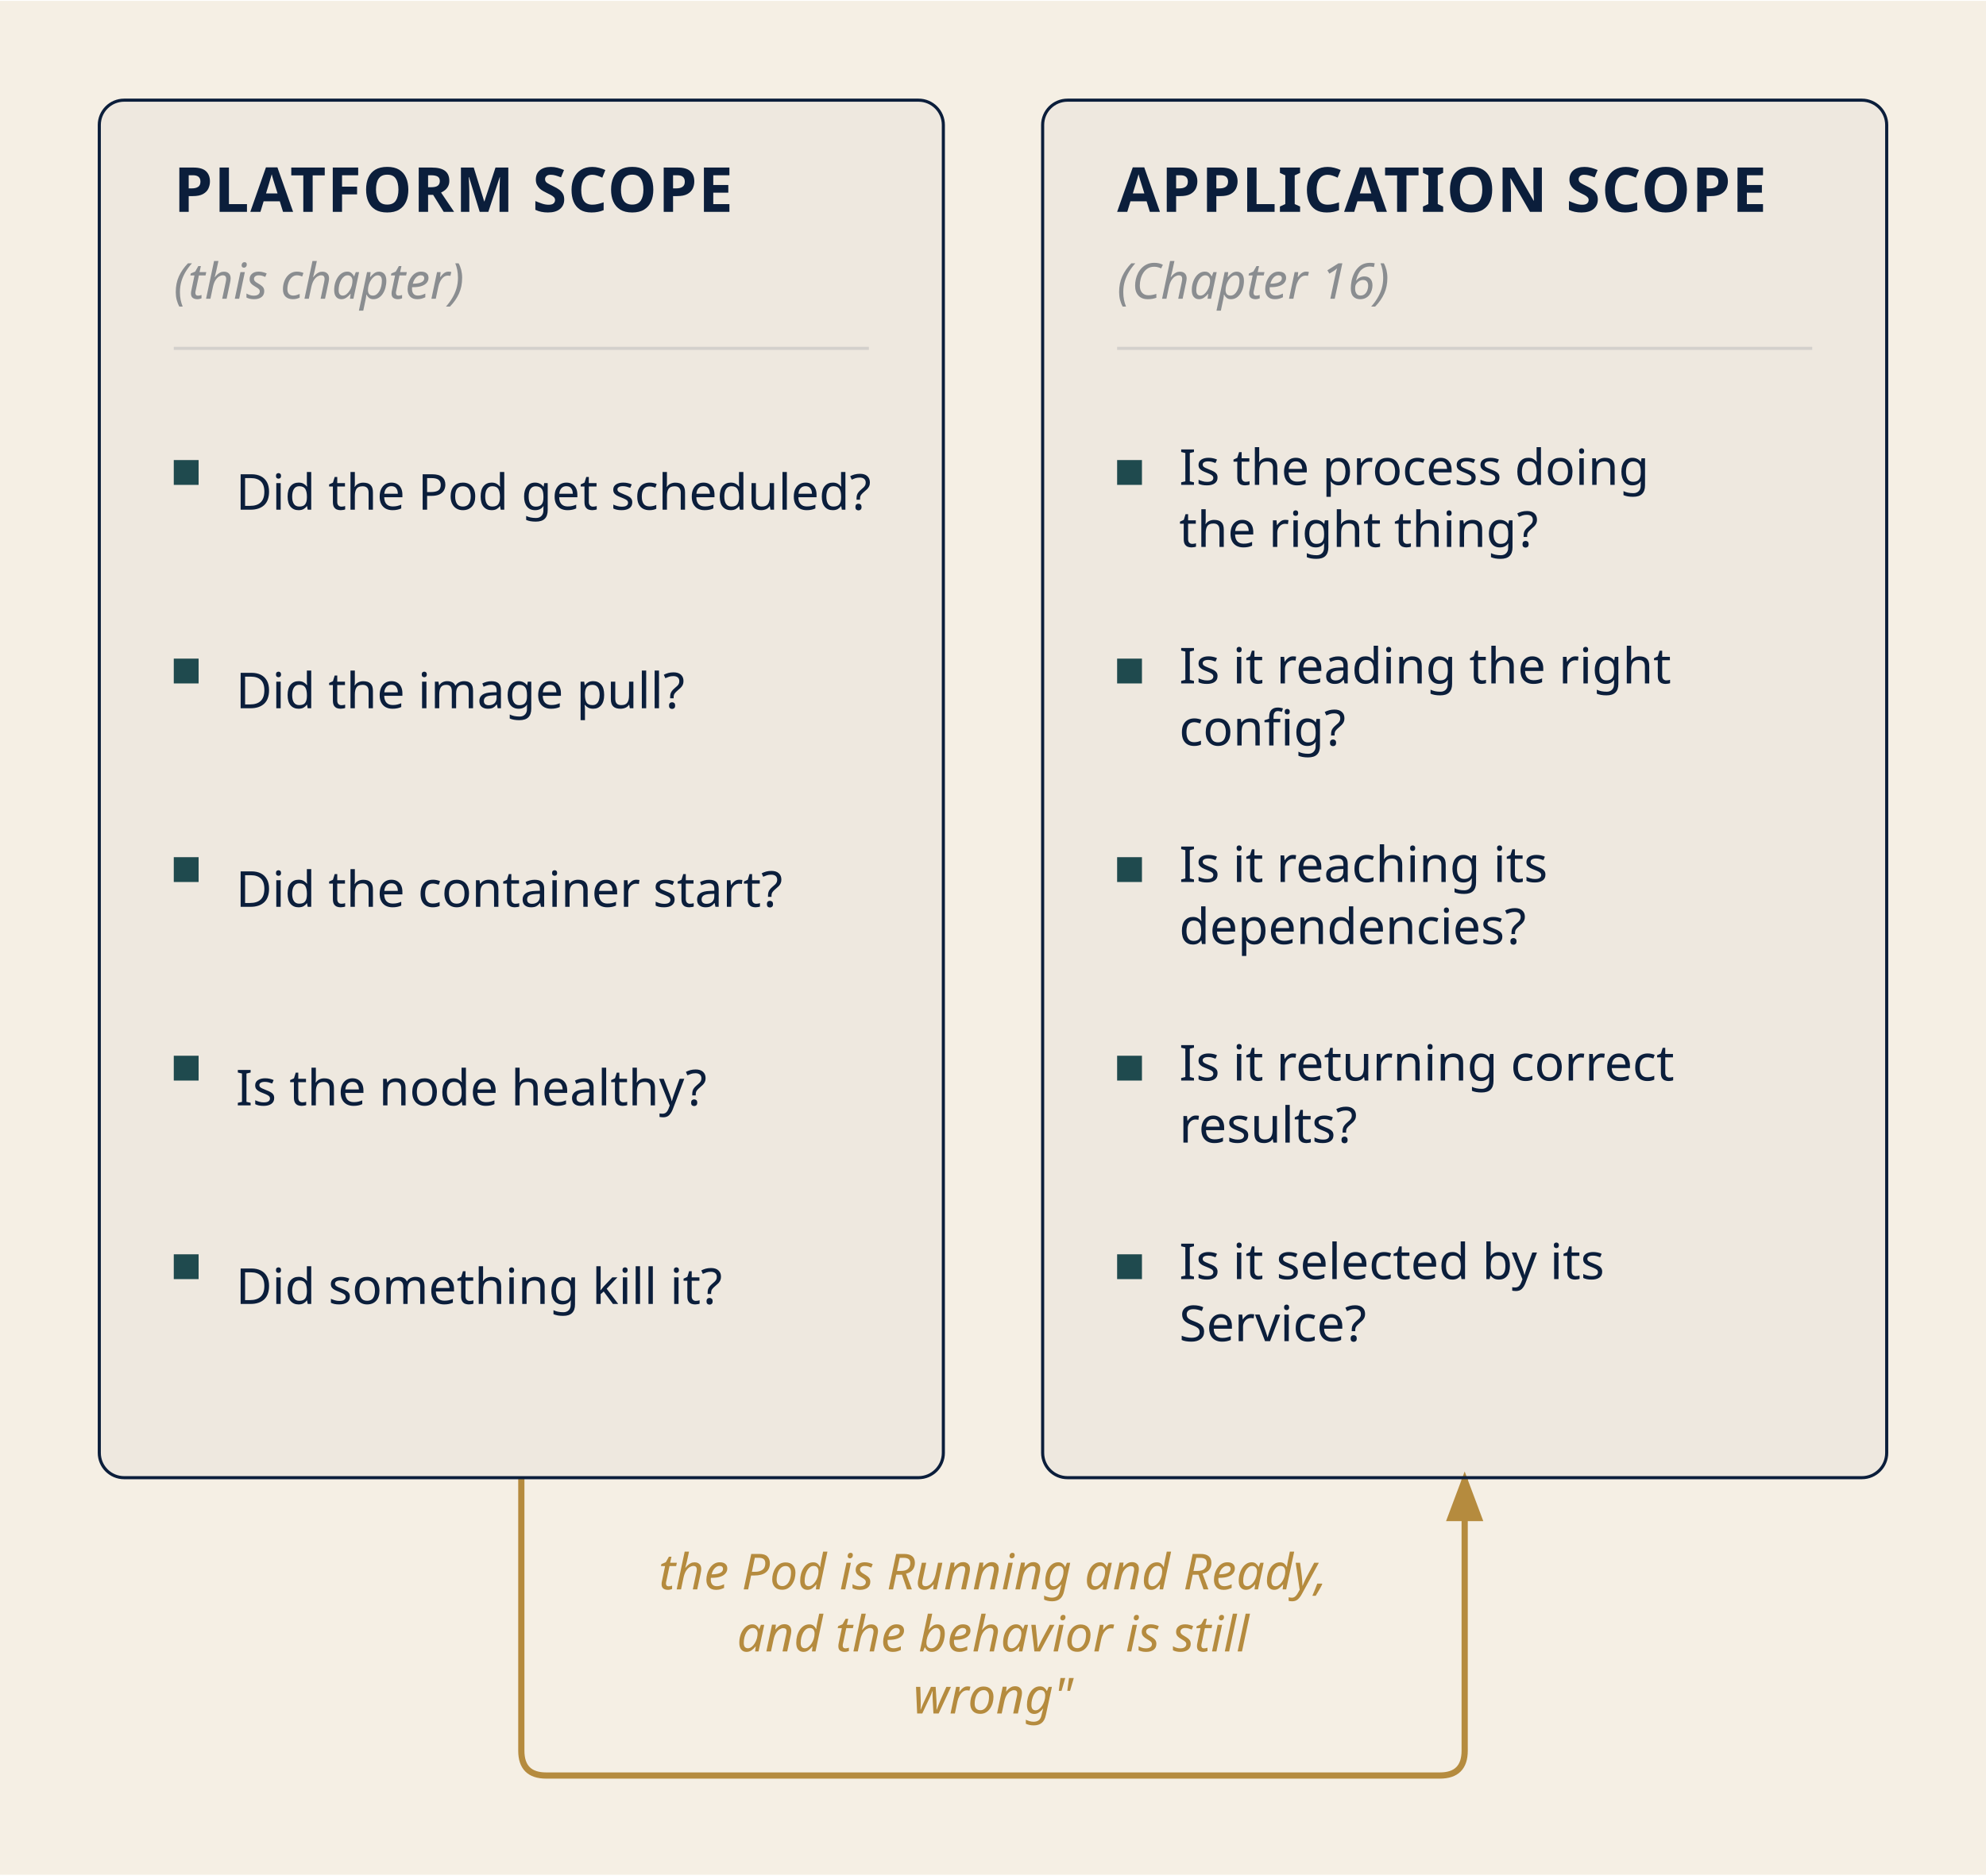
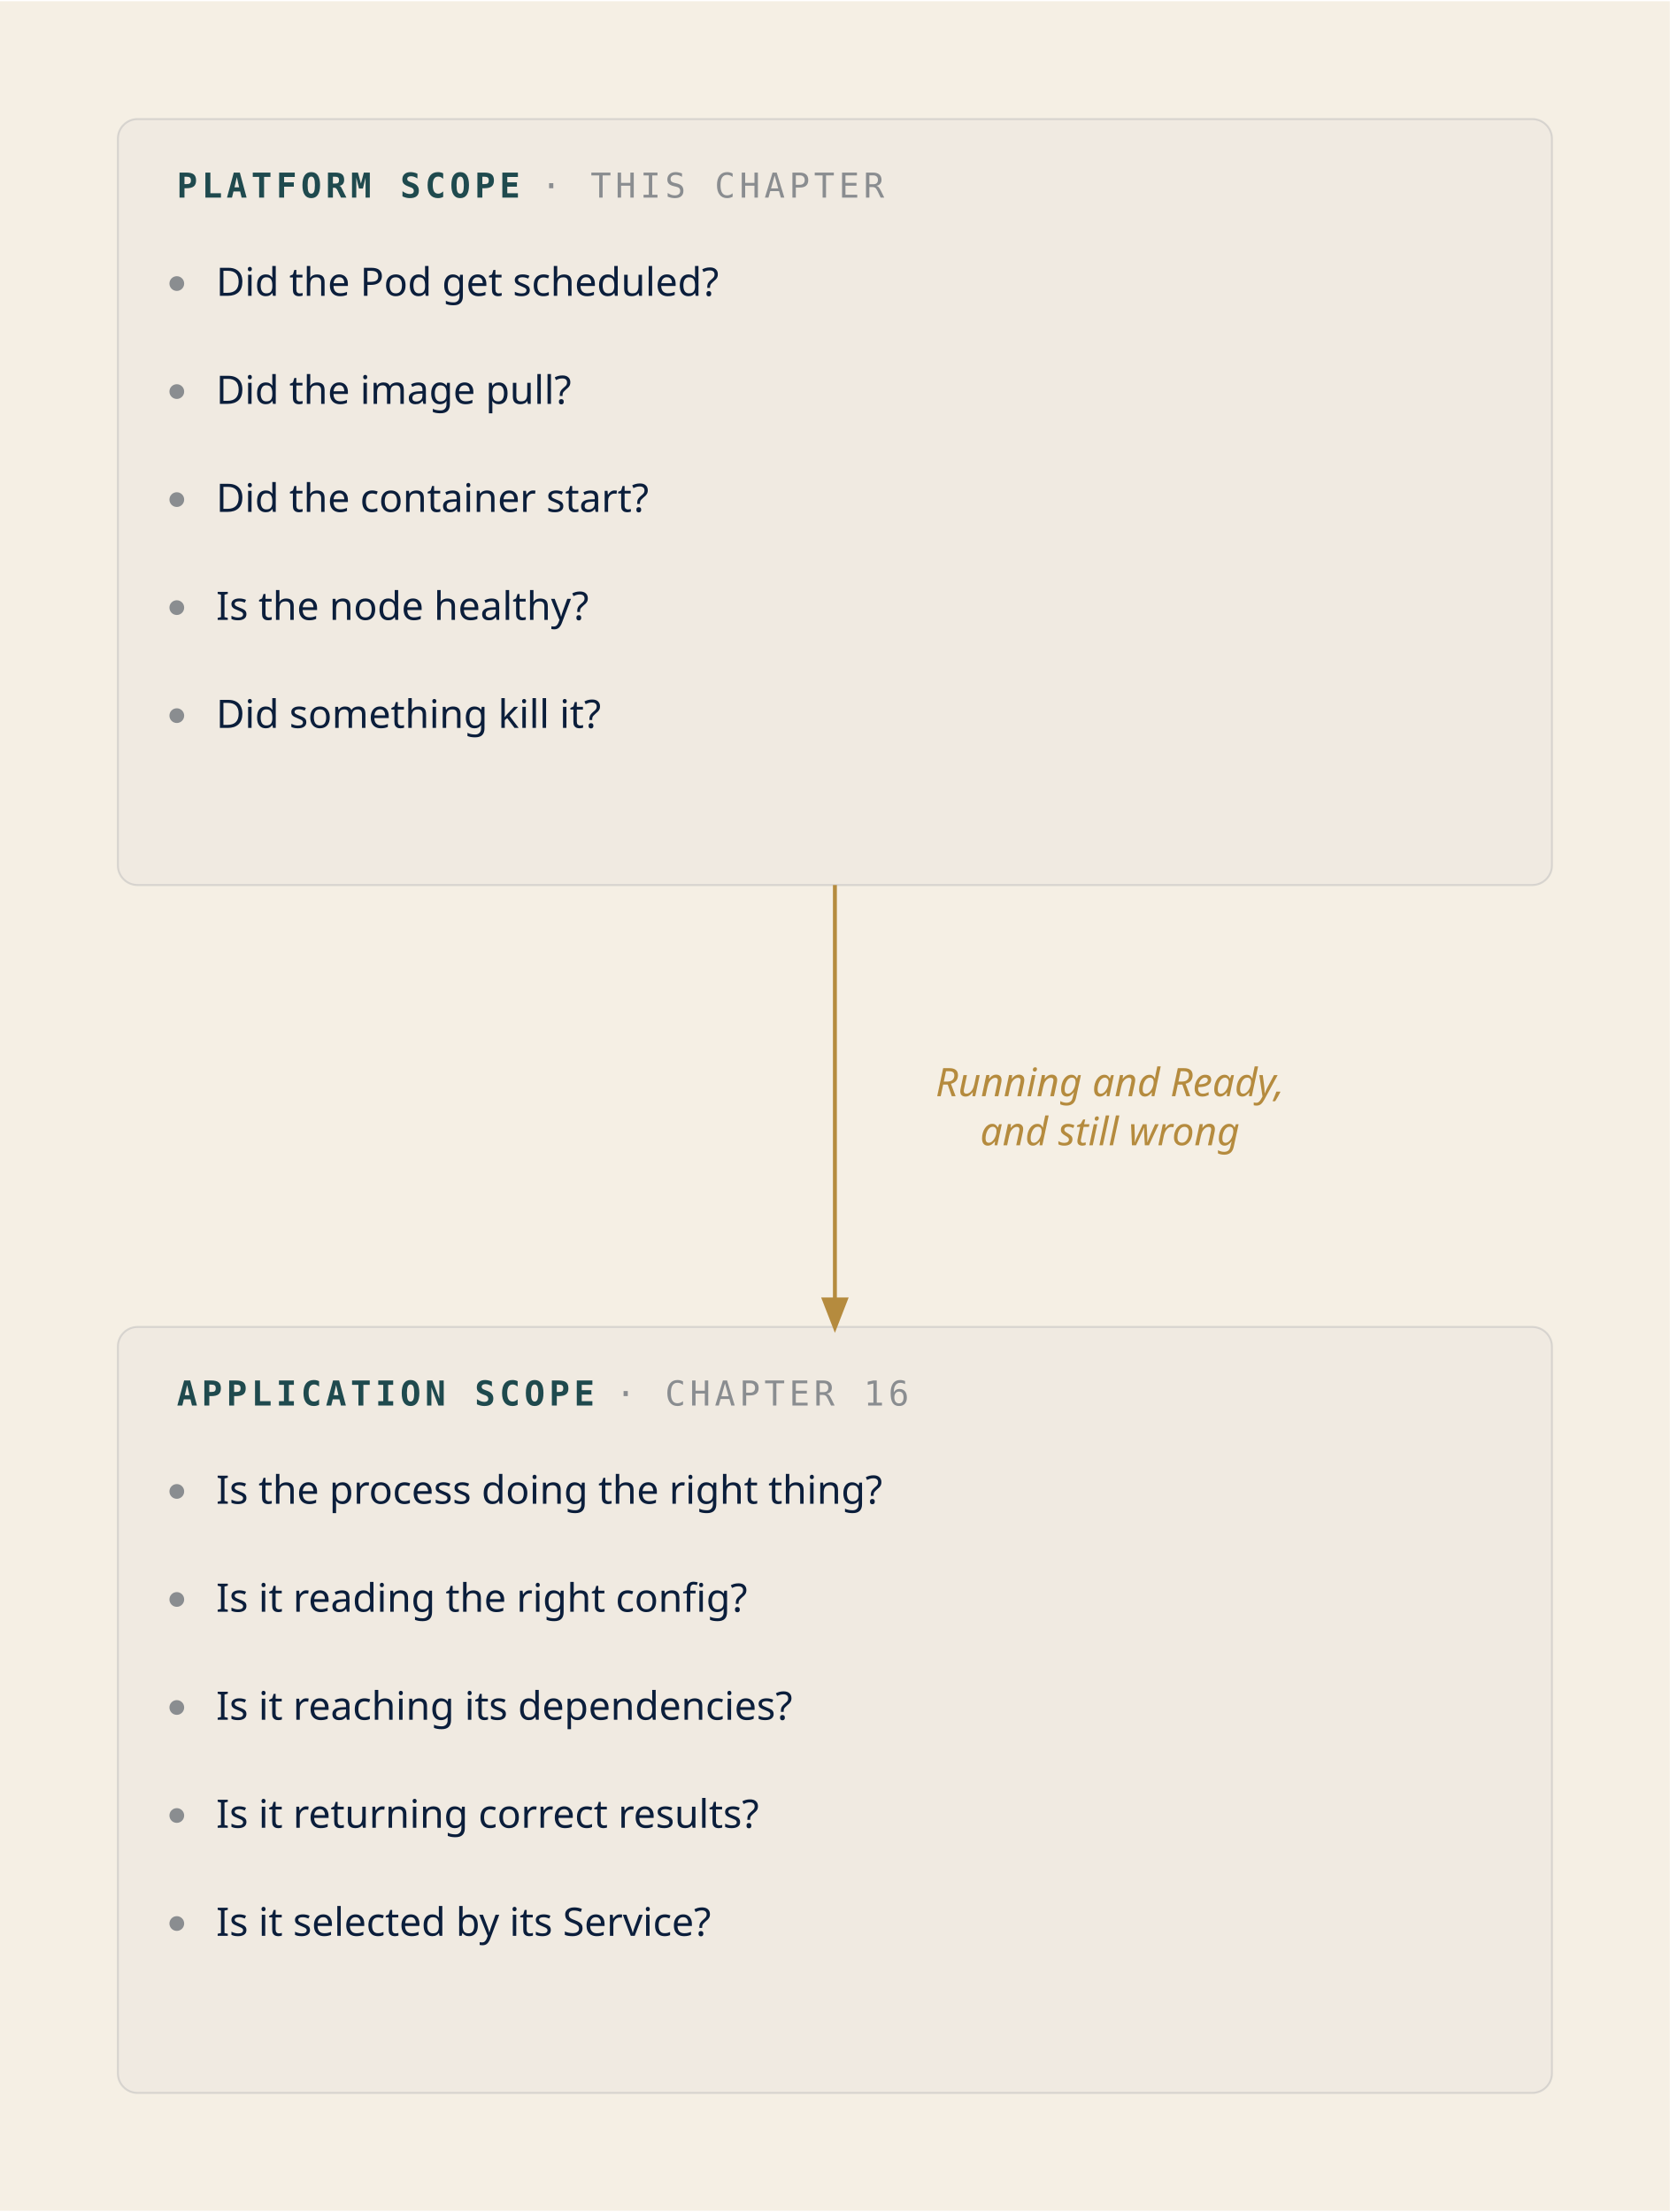
- <svg xmlns="http://www.w3.org/2000/svg" viewBox="0 0 640 604" role="img" aria-labelledby="ch13-fig01-two-audience-split-title ch13-fig01-two-audience-split-desc" width="560" height="529">
+ <svg xmlns="http://www.w3.org/2000/svg" viewBox="0 0 680 900" role="img" aria-labelledby="ch13-fig01-two-audience-split-title ch13-fig01-two-audience-split-desc" width="640" height="848">
  <defs>
    <marker id="arrow" markerWidth="8" markerHeight="6" refX="7" refY="3" orient="auto">
      <polygon points="0 0, 8 3, 0 6" fill="#1F4A4E" />
    </marker>
-     <marker id="arrow-accent" markerWidth="8" markerHeight="6" refX="7" refY="3" orient="auto">
-       <polygon points="0 0, 8 3, 0 6" fill="#B58B3E" />
+     <marker id="arrow-accent" markerWidth="9" markerHeight="7" refX="7.5" refY="3.5" orient="auto">
+       <polygon points="0 0, 9 3.5, 0 7" fill="#B58B3E" />
    </marker>
    <marker id="arrow-link" markerWidth="8" markerHeight="6" refX="7" refY="3" orient="auto">
      <polygon points="0 0, 8 3, 0 6" fill="#1F4A4E" />
    </marker>
  </defs>
-   <rect width="100%" height="100%" fill="#F5EFE4" />
-   <path d="M168,476 L168,564 Q168,572 176,572 L464,572 Q472,572 472,564 L472,476" fill="none" stroke="#B58B3E" stroke-width="2" marker-end="url(#arrow-accent)" />
-   <rect x="180" y="492" width="280" height="72" rx="4" fill="#F5EFE4" />
-   <text x="320" y="512" text-anchor="middle" font-family="'Fira Sans', sans-serif" font-style="italic" font-size="16" fill="#B58B3E">the Pod is Running and Ready,</text>
-   <text x="320" y="532" text-anchor="middle" font-family="'Fira Sans', sans-serif" font-style="italic" font-size="16" fill="#B58B3E">and the behavior is still</text>
-   <text x="320" y="552" text-anchor="middle" font-family="'Fira Sans', sans-serif" font-style="italic" font-size="16" fill="#B58B3E">wrong"</text>
-   <rect x="32" y="32" width="272" height="444" rx="8" fill="rgba(11,30,59,0.03)" stroke="#0B1E3B" stroke-width="1" />
-   <text x="56" y="68" font-family="'Fira Sans', sans-serif" font-weight="600" font-size="20" letter-spacing="0.02em" fill="#0B1E3B">PLATFORM SCOPE</text>
-   <text x="56" y="96" font-family="'Fira Sans', sans-serif" font-style="italic" font-size="16" fill="#8A8D90">(this chapter)</text>
-   <line x1="56" y1="112" x2="280" y2="112" stroke="rgba(11,30,59,0.12)" stroke-width="1" />
-   <rect x="56" y="148" width="8" height="8" fill="#1F4A4E" />
-   <text x="76" y="164" font-family="'Fira Sans', sans-serif" font-size="16" fill="#0B1E3B">Did the Pod get scheduled?</text>
-   <rect x="56" y="212" width="8" height="8" fill="#1F4A4E" />
-   <text x="76" y="228" font-family="'Fira Sans', sans-serif" font-size="16" fill="#0B1E3B">Did the image pull?</text>
-   <rect x="56" y="276" width="8" height="8" fill="#1F4A4E" />
-   <text x="76" y="292" font-family="'Fira Sans', sans-serif" font-size="16" fill="#0B1E3B">Did the container start?</text>
-   <rect x="56" y="340" width="8" height="8" fill="#1F4A4E" />
-   <text x="76" y="356" font-family="'Fira Sans', sans-serif" font-size="16" fill="#0B1E3B">Is the node healthy?</text>
-   <rect x="56" y="404" width="8" height="8" fill="#1F4A4E" />
-   <text x="76" y="420" font-family="'Fira Sans', sans-serif" font-size="16" fill="#0B1E3B">Did something kill it?</text>
-   <rect x="336" y="32" width="272" height="444" rx="8" fill="rgba(11,30,59,0.03)" stroke="#0B1E3B" stroke-width="1" />
-   <text x="360" y="68" font-family="'Fira Sans', sans-serif" font-weight="600" font-size="20" letter-spacing="0.02em" fill="#0B1E3B">APPLICATION SCOPE</text>
-   <text x="360" y="96" font-family="'Fira Sans', sans-serif" font-style="italic" font-size="16" fill="#8A8D90">(Chapter 16)</text>
-   <line x1="360" y1="112" x2="584" y2="112" stroke="rgba(11,30,59,0.12)" stroke-width="1" />
-   <rect x="360" y="148" width="8" height="8" fill="#1F4A4E" />
-   <text x="380" y="156" font-family="'Fira Sans', sans-serif" font-size="16" fill="#0B1E3B">Is the process doing</text>
-   <text x="380" y="176" font-family="'Fira Sans', sans-serif" font-size="16" fill="#0B1E3B">the right thing?</text>
-   <rect x="360" y="212" width="8" height="8" fill="#1F4A4E" />
-   <text x="380" y="220" font-family="'Fira Sans', sans-serif" font-size="16" fill="#0B1E3B">Is it reading the right</text>
-   <text x="380" y="240" font-family="'Fira Sans', sans-serif" font-size="16" fill="#0B1E3B">config?</text>
-   <rect x="360" y="276" width="8" height="8" fill="#1F4A4E" />
-   <text x="380" y="284" font-family="'Fira Sans', sans-serif" font-size="16" fill="#0B1E3B">Is it reaching its</text>
-   <text x="380" y="304" font-family="'Fira Sans', sans-serif" font-size="16" fill="#0B1E3B">dependencies?</text>
-   <rect x="360" y="340" width="8" height="8" fill="#1F4A4E" />
-   <text x="380" y="348" font-family="'Fira Sans', sans-serif" font-size="16" fill="#0B1E3B">Is it returning correct</text>
-   <text x="380" y="368" font-family="'Fira Sans', sans-serif" font-size="16" fill="#0B1E3B">results?</text>
-   <rect x="360" y="404" width="8" height="8" fill="#1F4A4E" />
-   <text x="380" y="412" font-family="'Fira Sans', sans-serif" font-size="16" fill="#0B1E3B">Is it selected by its</text>
-   <text x="380" y="432" font-family="'Fira Sans', sans-serif" font-size="16" fill="#0B1E3B">Service?</text>
+   <rect width="680" height="900" fill="#F5EFE4" />
+   <rect x="48" y="48" width="584" height="312" rx="8" fill="rgba(11,30,59,0.02)" stroke="rgba(11,30,59,0.12)" stroke-width="0.8" />
+   <text x="72" y="80" font-family="'Fira Mono', monospace" font-size="14" letter-spacing="0.12em">
+     <tspan fill="#1F4A4E" font-weight="600">PLATFORM SCOPE</tspan>
+     <tspan fill="#8A8D90" font-weight="400">   ·   THIS CHAPTER</tspan>
+   </text>
+   <circle cx="72" cy="115" r="3" fill="#8A8D90" />
+   <text x="88" y="120" fill="#0B1E3B" font-size="16" font-weight="500" font-family="'Fira Sans', sans-serif">Did the Pod get scheduled?</text>
+   <circle cx="72" cy="159" r="3" fill="#8A8D90" />
+   <text x="88" y="164" fill="#0B1E3B" font-size="16" font-weight="500" font-family="'Fira Sans', sans-serif">Did the image pull?</text>
+   <circle cx="72" cy="203" r="3" fill="#8A8D90" />
+   <text x="88" y="208" fill="#0B1E3B" font-size="16" font-weight="500" font-family="'Fira Sans', sans-serif">Did the container start?</text>
+   <circle cx="72" cy="247" r="3" fill="#8A8D90" />
+   <text x="88" y="252" fill="#0B1E3B" font-size="16" font-weight="500" font-family="'Fira Sans', sans-serif">Is the node healthy?</text>
+   <circle cx="72" cy="291" r="3" fill="#8A8D90" />
+   <text x="88" y="296" fill="#0B1E3B" font-size="16" font-weight="500" font-family="'Fira Sans', sans-serif">Did something kill it?</text>
+   <rect x="48" y="540" width="584" height="312" rx="8" fill="rgba(11,30,59,0.02)" stroke="rgba(11,30,59,0.12)" stroke-width="0.8" />
+   <text x="72" y="572" font-family="'Fira Mono', monospace" font-size="14" letter-spacing="0.12em">
+     <tspan fill="#1F4A4E" font-weight="600">APPLICATION SCOPE</tspan>
+     <tspan fill="#8A8D90" font-weight="400">   ·   CHAPTER 16</tspan>
+   </text>
+   <circle cx="72" cy="607" r="3" fill="#8A8D90" />
+   <text x="88" y="612" fill="#0B1E3B" font-size="16" font-weight="500" font-family="'Fira Sans', sans-serif">Is the process doing the right thing?</text>
+   <circle cx="72" cy="651" r="3" fill="#8A8D90" />
+   <text x="88" y="656" fill="#0B1E3B" font-size="16" font-weight="500" font-family="'Fira Sans', sans-serif">Is it reading the right config?</text>
+   <circle cx="72" cy="695" r="3" fill="#8A8D90" />
+   <text x="88" y="700" fill="#0B1E3B" font-size="16" font-weight="500" font-family="'Fira Sans', sans-serif">Is it reaching its dependencies?</text>
+   <circle cx="72" cy="739" r="3" fill="#8A8D90" />
+   <text x="88" y="744" fill="#0B1E3B" font-size="16" font-weight="500" font-family="'Fira Sans', sans-serif">Is it returning correct results?</text>
+   <circle cx="72" cy="783" r="3" fill="#8A8D90" />
+   <text x="88" y="788" fill="#0B1E3B" font-size="16" font-weight="500" font-family="'Fira Sans', sans-serif">Is it selected by its Service?</text>
+   <line x1="340" y1="360" x2="340" y2="540" stroke="#B58B3E" stroke-width="1.6" marker-end="url(#arrow-accent)" />
+   <rect x="348" y="428" width="208" height="44" rx="2" fill="#F5EFE4" />
+   <text x="452" y="446" fill="#B58B3E" font-size="16" font-style="italic" font-family="'Fira Sans', sans-serif" text-anchor="middle">Running and Ready,</text>
+   <text x="452" y="466" fill="#B58B3E" font-size="16" font-style="italic" font-family="'Fira Sans', sans-serif" text-anchor="middle">and still wrong</text>
</svg>
